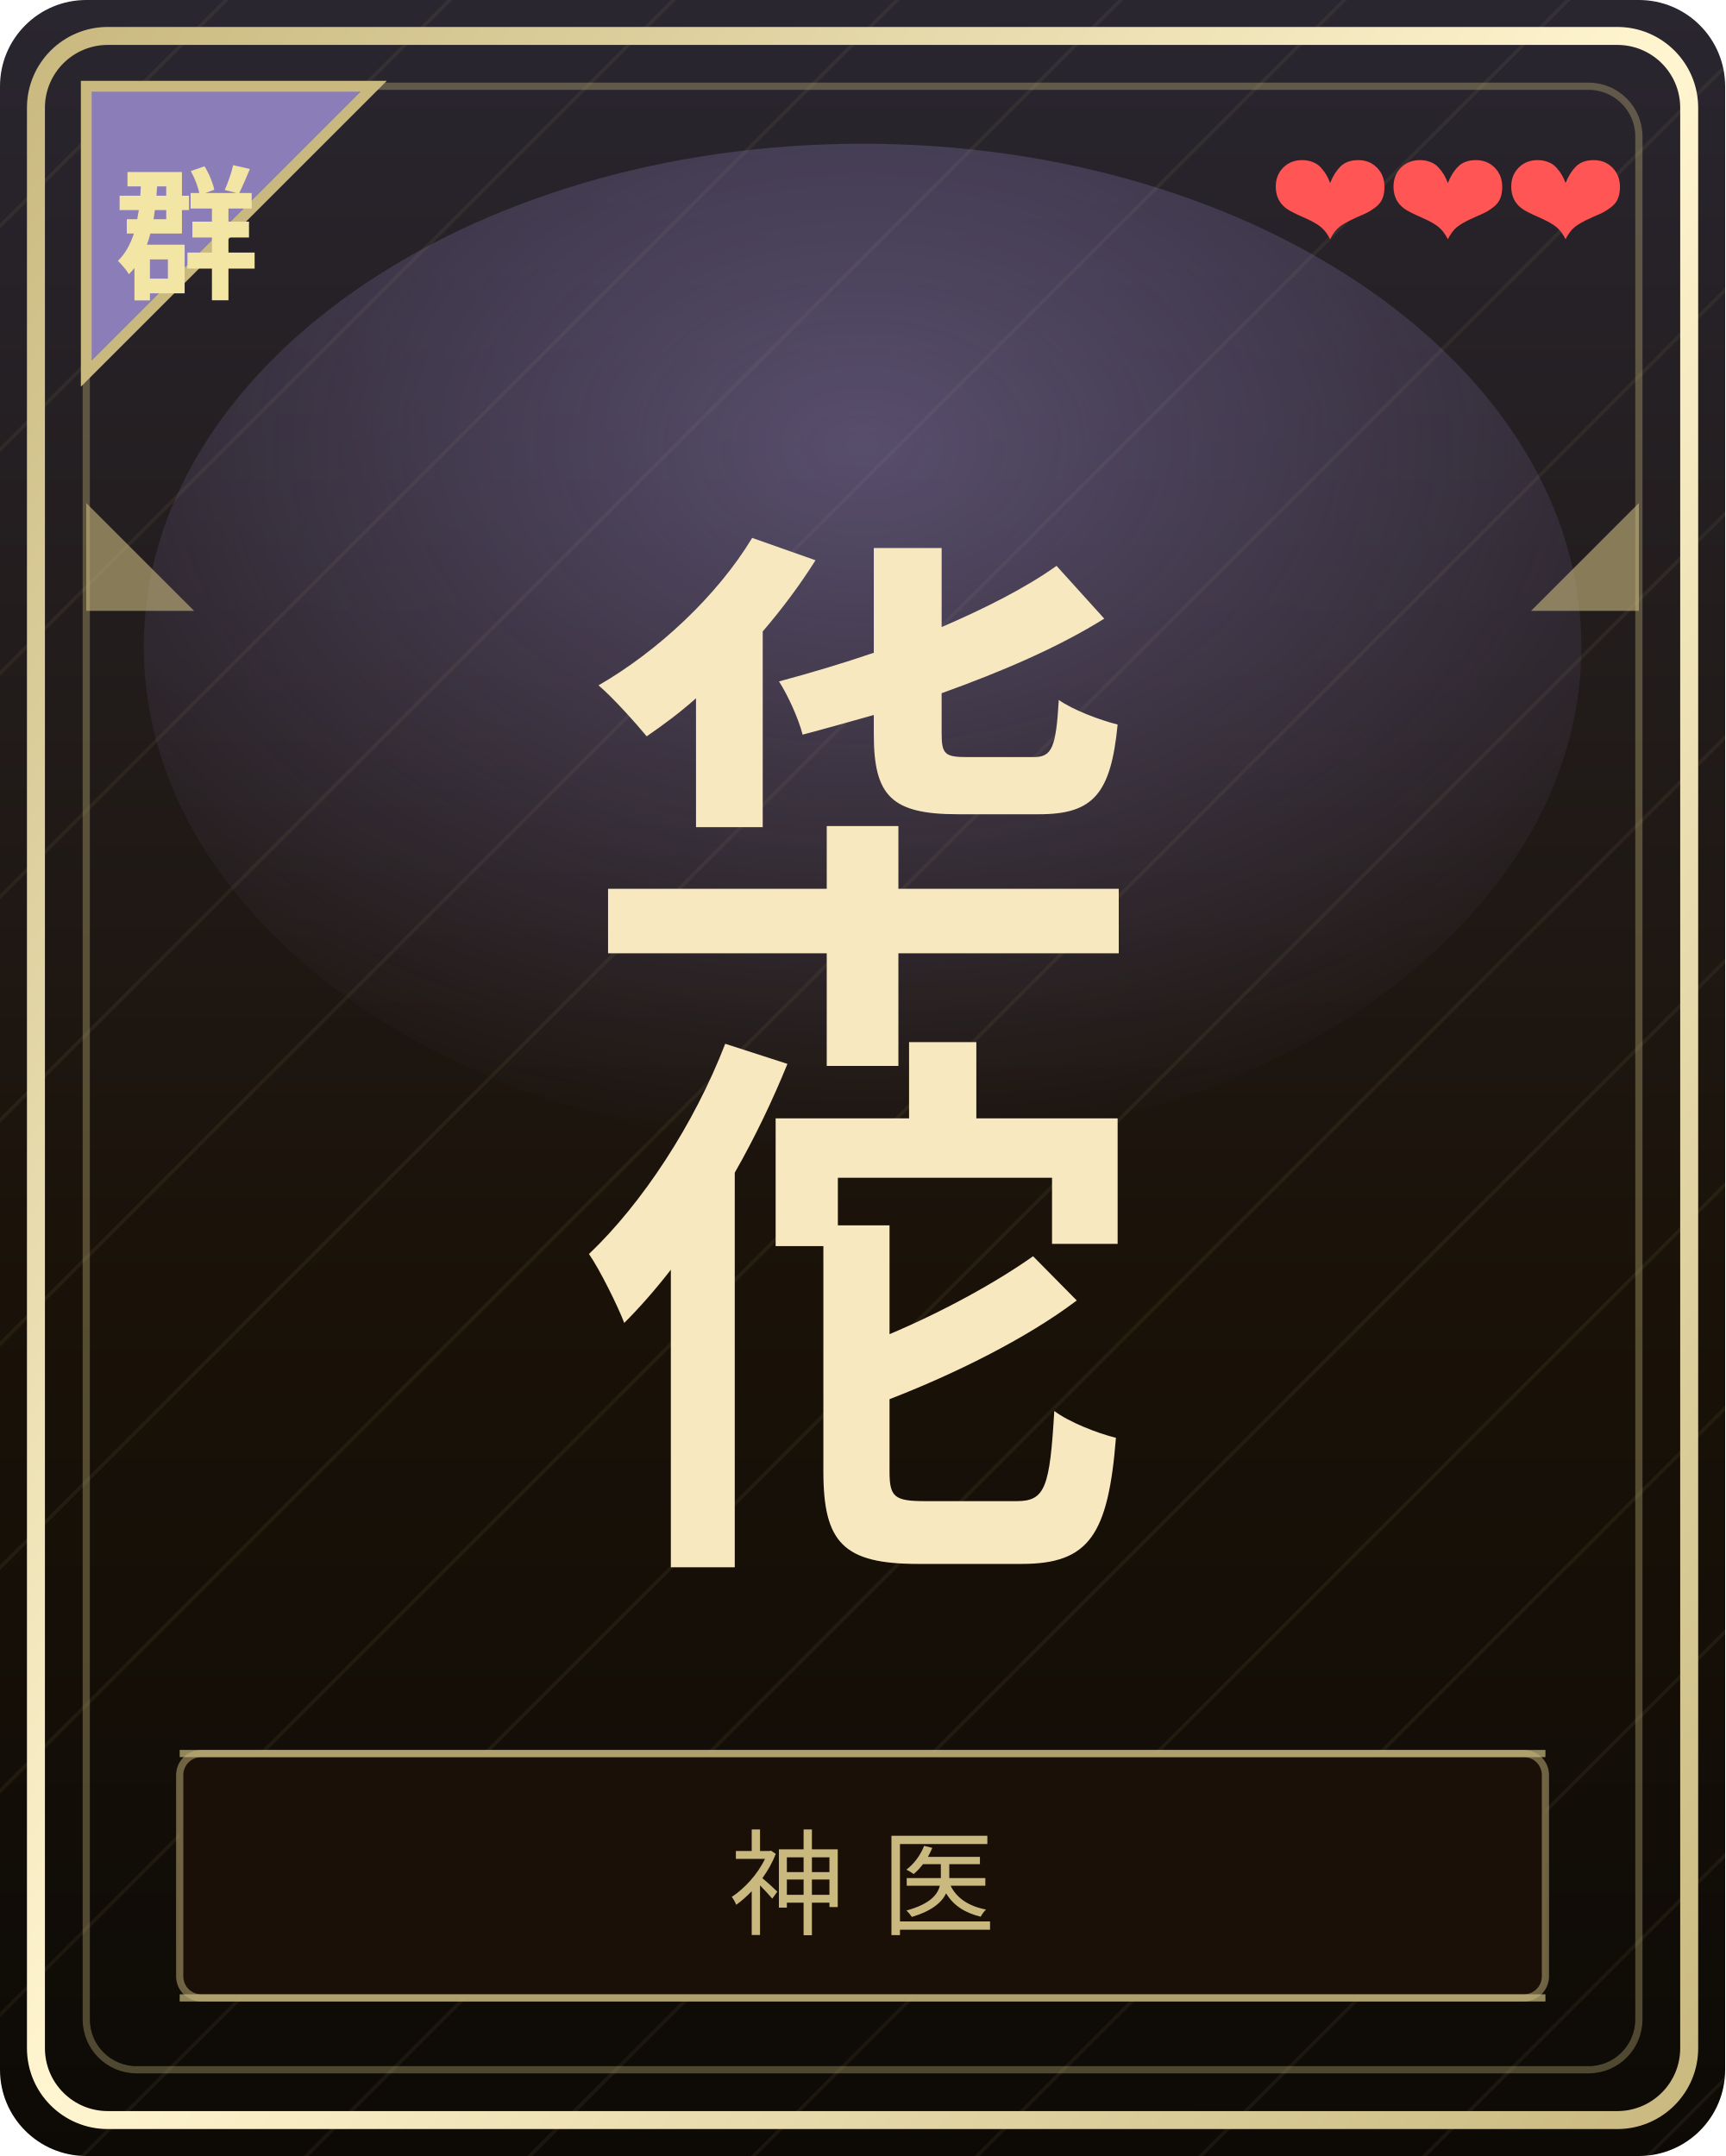
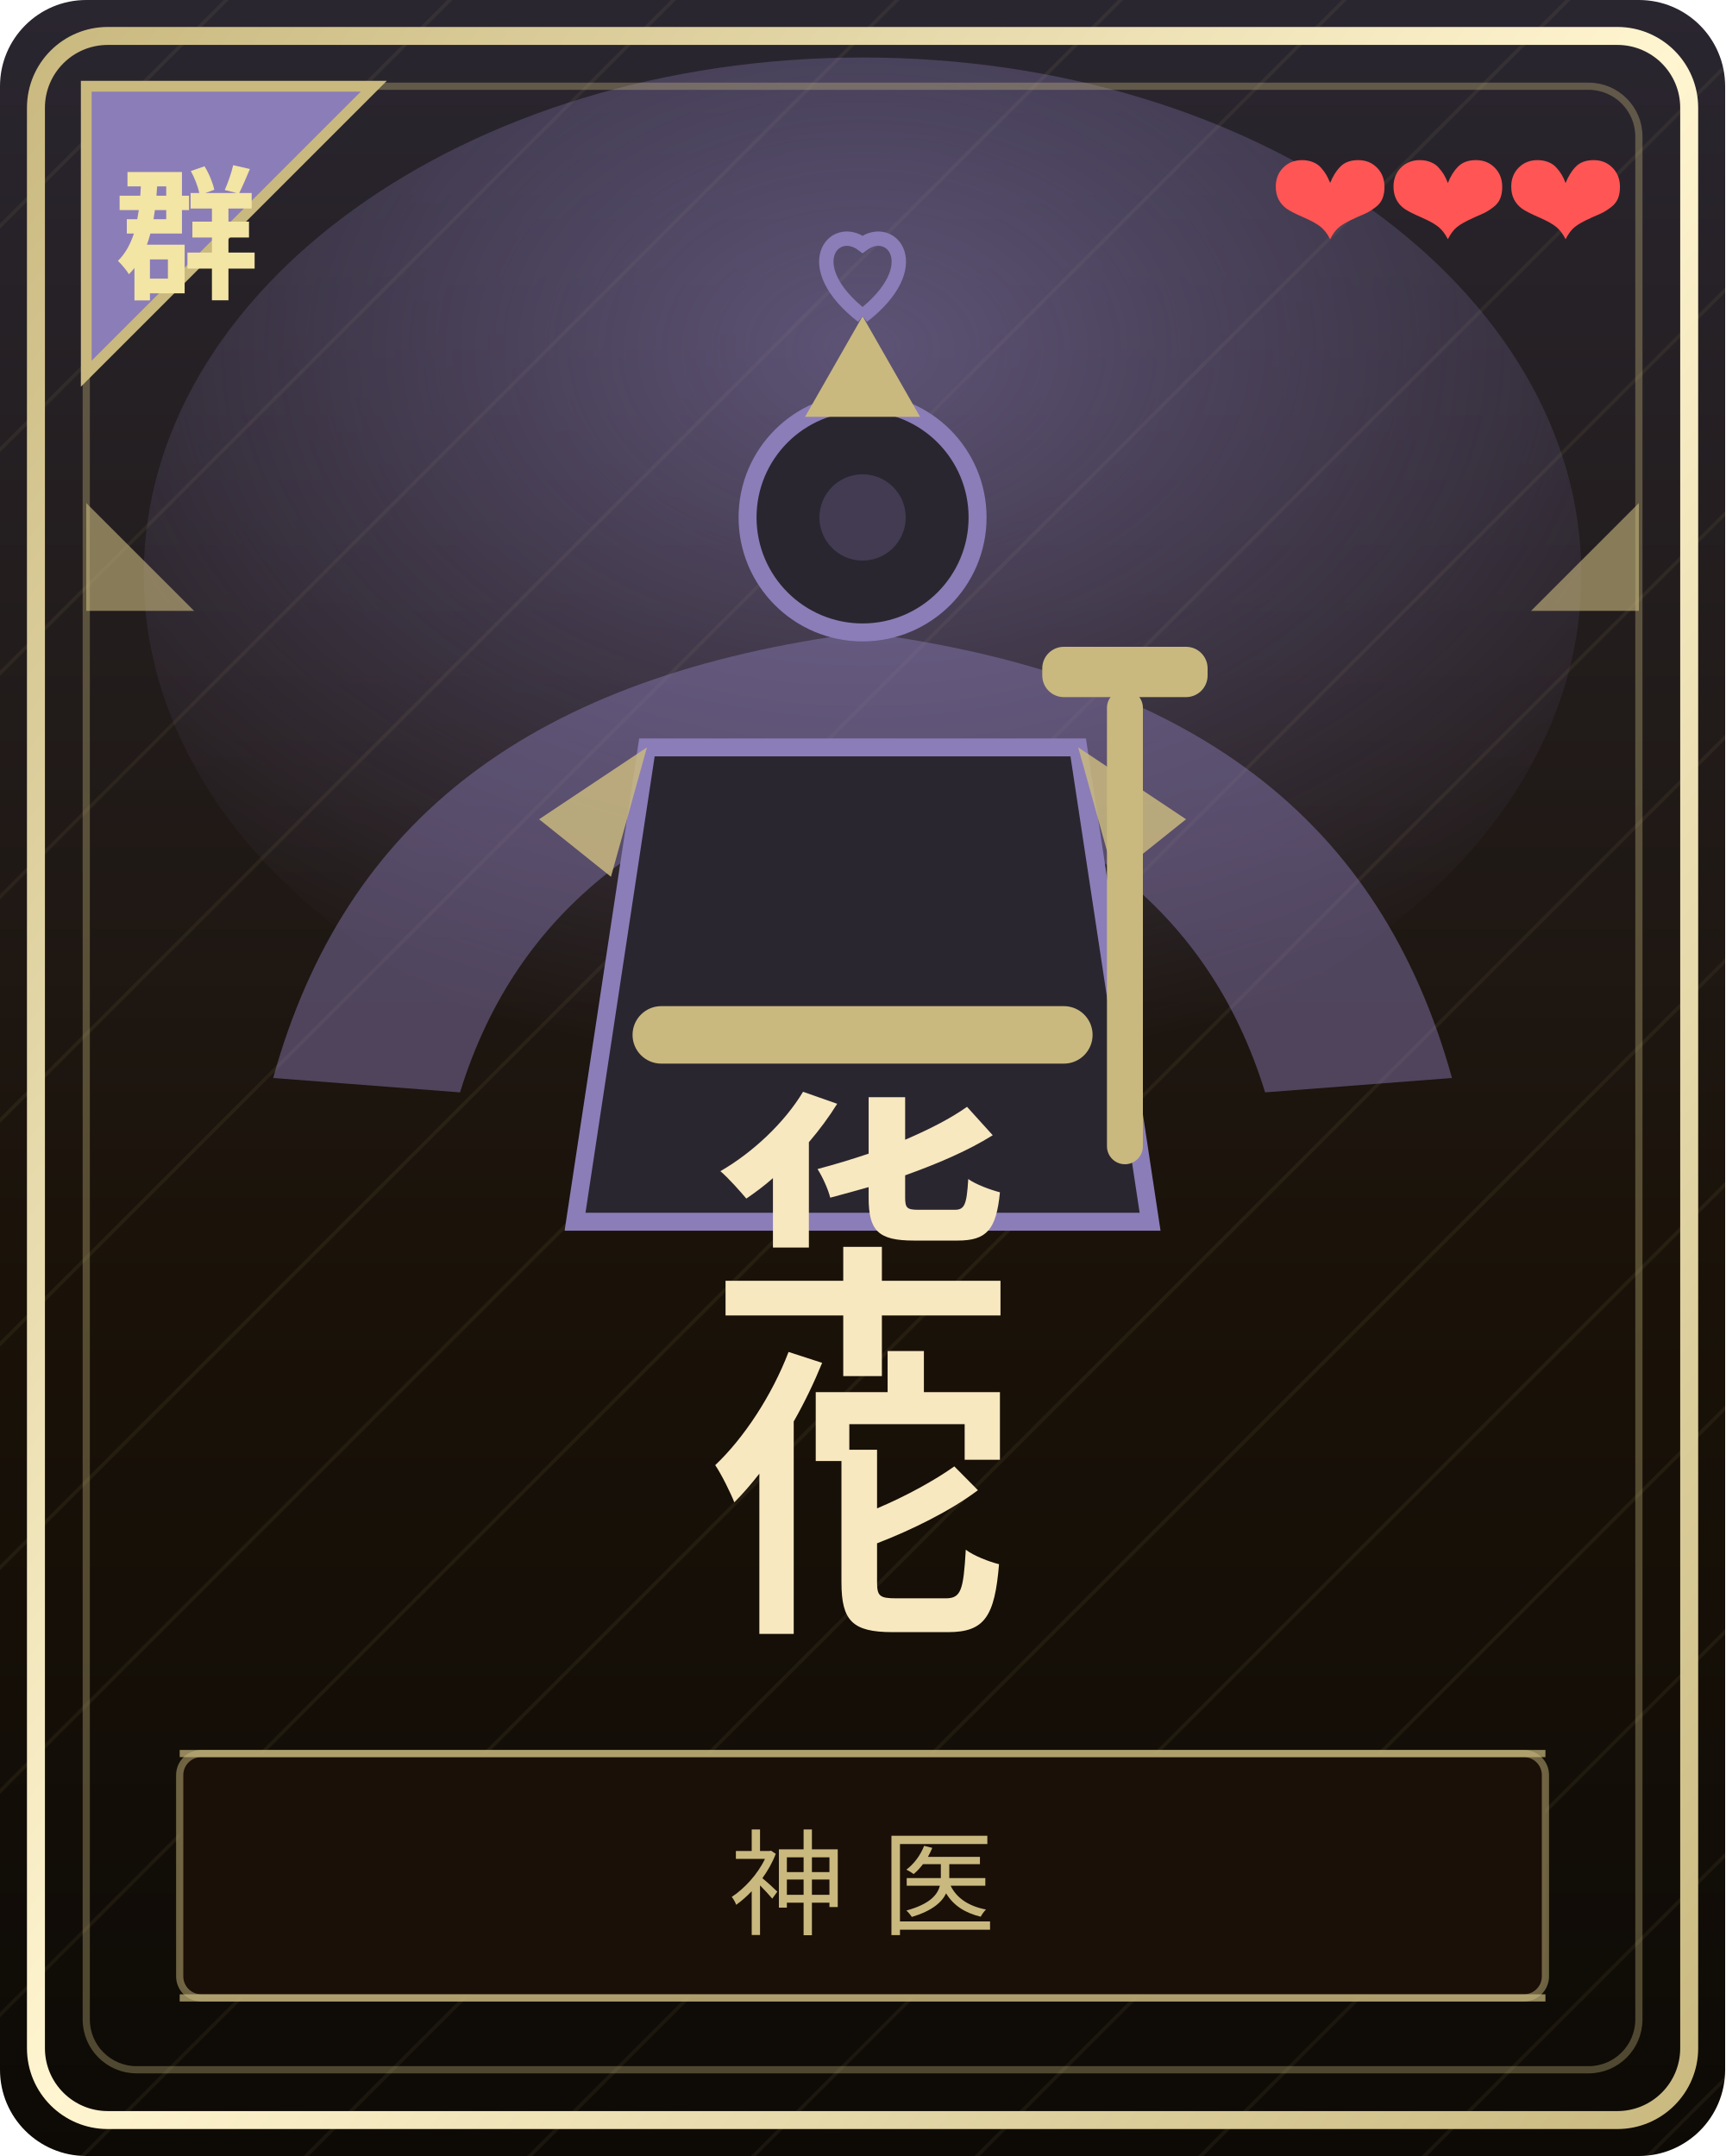
<svg xmlns="http://www.w3.org/2000/svg" width="240" height="300" viewBox="0 0 240 300">
  <defs>
    <linearGradient id="bg" x1="0" y1="0" x2="0" y2="1">
      <stop offset="0" stop-color="#2a2630" />
      <stop offset="0.6" stop-color="#1a1208" />
      <stop offset="1" stop-color="#0d0a06" />
    </linearGradient>
    <linearGradient id="frame" x1="0" y1="0" x2="1" y2="1">
      <stop offset="0" stop-color="#c9b97f" />
      <stop offset="0.5" stop-color="#fff5d0" />
      <stop offset="1" stop-color="#c9b97f" />
    </linearGradient>
-     <radialGradient id="glow" cx="0.5" cy="0.3" r="0.7">
-       <stop offset="0" stop-color="#8b7db8" stop-opacity="0.5" />
+     <radialGradient id="glow" cx="0.5" cy="0.28" r="0.7">
+       <stop offset="0" stop-color="#8b7db8" stop-opacity="0.55" />
      <stop offset="1" stop-color="#8b7db8" stop-opacity="0" />
    </radialGradient>
    <pattern id="bgPattern" patternUnits="userSpaceOnUse" width="22" height="22" patternTransform="rotate(45)">
      <line x1="0" y1="0" x2="0" y2="22" stroke="#c9b97f" stroke-opacity="0.07" stroke-width="1" />
    </pattern>
  </defs>
  <rect width="240" height="300" rx="12" fill="url(#bg)" />
  <rect width="240" height="300" rx="12" fill="url(#bgPattern)" />
-   <ellipse cx="120" cy="90" rx="100" ry="70" fill="url(#glow)" />
+   <ellipse cx="120" cy="80" rx="100" ry="72" fill="url(#glow)" />
+   <g transform="translate(120,92)">
+     <path d="M0,-4 C-46,2 -72,22 -82,58 L-56,60 C-48,34 -28,20 0,14 Z" fill="#8b7db8" opacity="0.45" />
+     <path d="M0,-4 C46,2 72,22 82,58 L56,60 C48,34 28,20 0,14 Z" fill="#8b7db8" opacity="0.45" />
+     <path d="M-30,12 L30,12 L40,78 L-40,78 Z" fill="#2a2630" stroke="#8b7db8" stroke-width="2.5" />
+     <rect x="-32" y="48" width="64" height="8" rx="4" fill="#c9b97f" />
+     <path d="M-30,12 L-45,22 L-35,30 Z" fill="#c9b97f" opacity="0.85" />
+     <path d="M30,12 L45,22 L35,30 Z" fill="#c9b97f" opacity="0.85" />
+     <circle cx="0" cy="-20" r="16" fill="#2a2630" stroke="#8b7db8" stroke-width="2.5" />
+     <circle cx="0" cy="-20" r="6" fill="#8b7db8" opacity="0.25" />
+     <path d="M-8,-34 L0,-48 L8,-34 Z" fill="#c9b97f" />
+     <path d="M0,-48 C-9,-55 -4,-61 0,-58 C4,-61 9,-55 0,-48" stroke="#8b7db8" stroke-width="2" fill="none" />
+     <rect x="34" y="4" width="5" height="66" rx="2.5" fill="#c9b97f" />
+     <rect x="25" y="-2" width="23" height="7" rx="3" fill="#c9b97f" />
+   </g>
+   <text x="120" y="187.7" text-anchor="middle" font-size="42" font-family="STKaiti,KaiTi,STSong,serif" font-weight="bold" fill="#f7e8c0" style="text-shadow:0 2px 8px rgba(0,0,0,.7);letter-spacing:3px">华</text>
+   <text x="120" y="223.7" text-anchor="middle" font-size="42" font-family="STKaiti,KaiTi,STSong,serif" font-weight="bold" fill="#f7e8c0" style="text-shadow:0 2px 8px rgba(0,0,0,.7);letter-spacing:3px">佗</text>
  <rect x="5" y="5" width="230" height="290" rx="10" fill="none" stroke="url(#frame)" stroke-width="2.5" />
  <rect x="12" y="12" width="216" height="276" rx="7" fill="none" stroke="#c9b97f" stroke-opacity="0.35" stroke-width="1" />
  <polygon points="12,12 52,12 12,52" fill="#8b7db8" stroke="#c9b97f" stroke-width="1.5" />
  <text x="26" y="40" font-size="20" text-anchor="middle" font-family="STKaiti,KaiTi,serif" font-weight="bold" fill="#f3e5a3">群</text>
  <text x="226" y="34" font-size="18" text-anchor="end" fill="#ff5555">❤❤❤</text>
-   <text x="120" y="141.3" text-anchor="middle" font-size="78" font-family="STKaiti,KaiTi,STSong,serif" font-weight="bold" fill="#f7e8c0" style="text-shadow:0 2px 8px rgba(0,0,0,.7);letter-spacing:3px">华</text>
-   <text x="120" y="211.3" text-anchor="middle" font-size="78" font-family="STKaiti,KaiTi,STSong,serif" font-weight="bold" fill="#f7e8c0" style="text-shadow:0 2px 8px rgba(0,0,0,.7);letter-spacing:3px">佗</text>
  <rect x="25" y="244" width="190" height="34" rx="3" fill="#1a1008" stroke="#c9b97f" stroke-opacity="0.5" />
  <line x1="25" y1="244" x2="215" y2="244" stroke="#c9b97f" stroke-opacity="0.7" />
  <line x1="25" y1="278" x2="215" y2="278" stroke="#c9b97f" stroke-opacity="0.7" />
  <text x="120" y="268" text-anchor="middle" font-size="16" font-family="STKaiti,KaiTi,STSong,serif" letter-spacing="5px" fill="#c9b97f">神医</text>
  <path d="M12 70 L12 85 L27 85 Z" fill="#c9b97f" opacity="0.6" />
  <path d="M228 70 L228 85 L213 85 Z" fill="#c9b97f" opacity="0.6" />
</svg>
